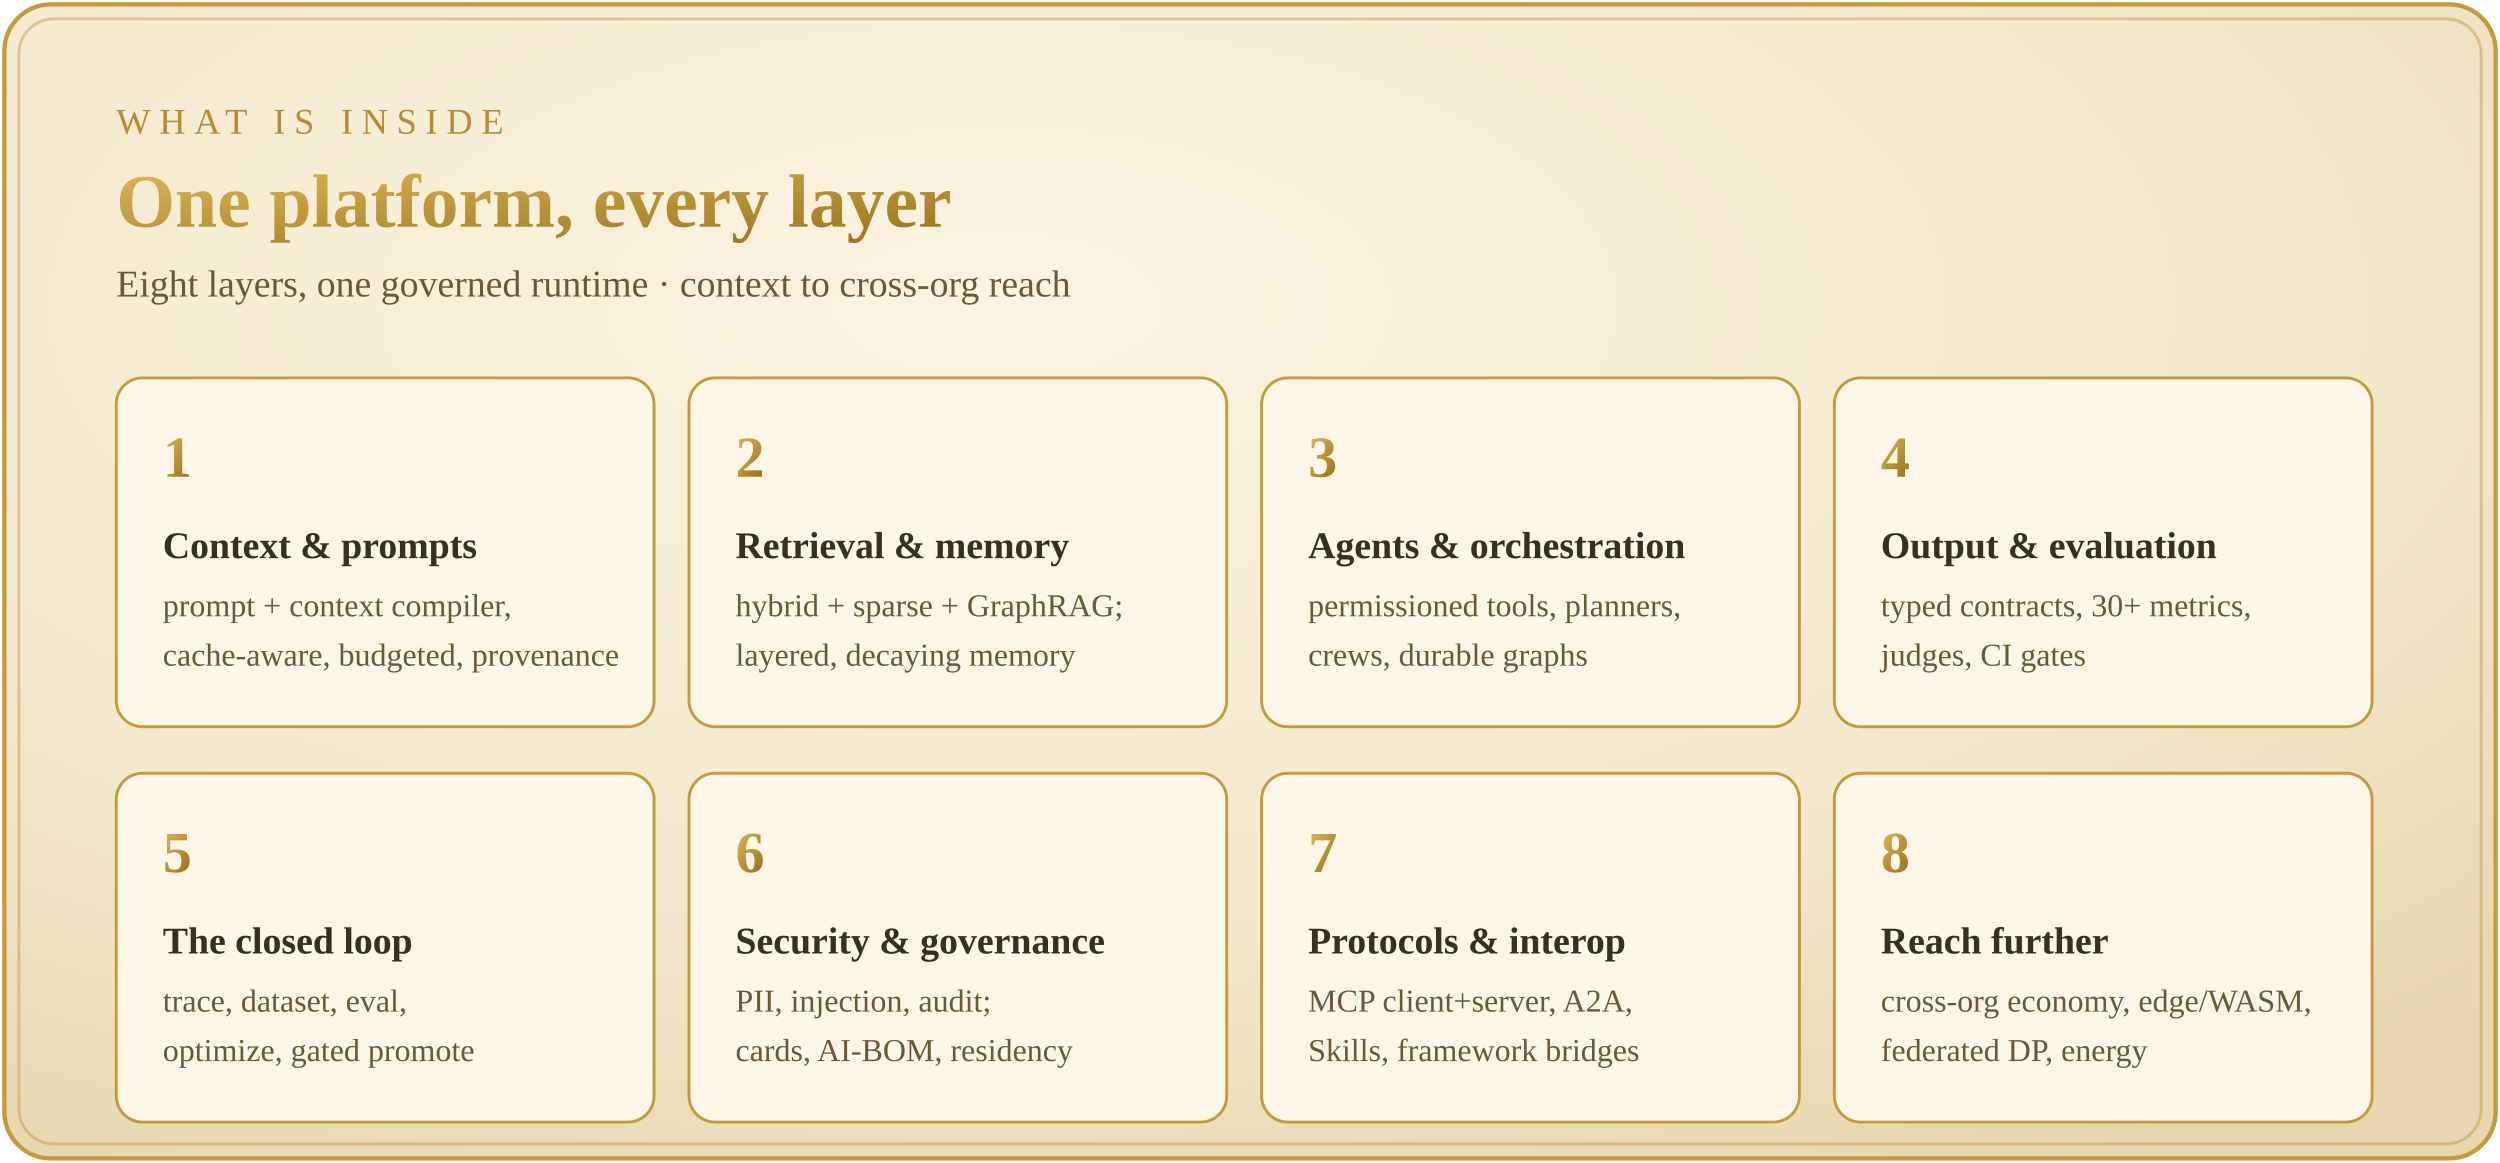
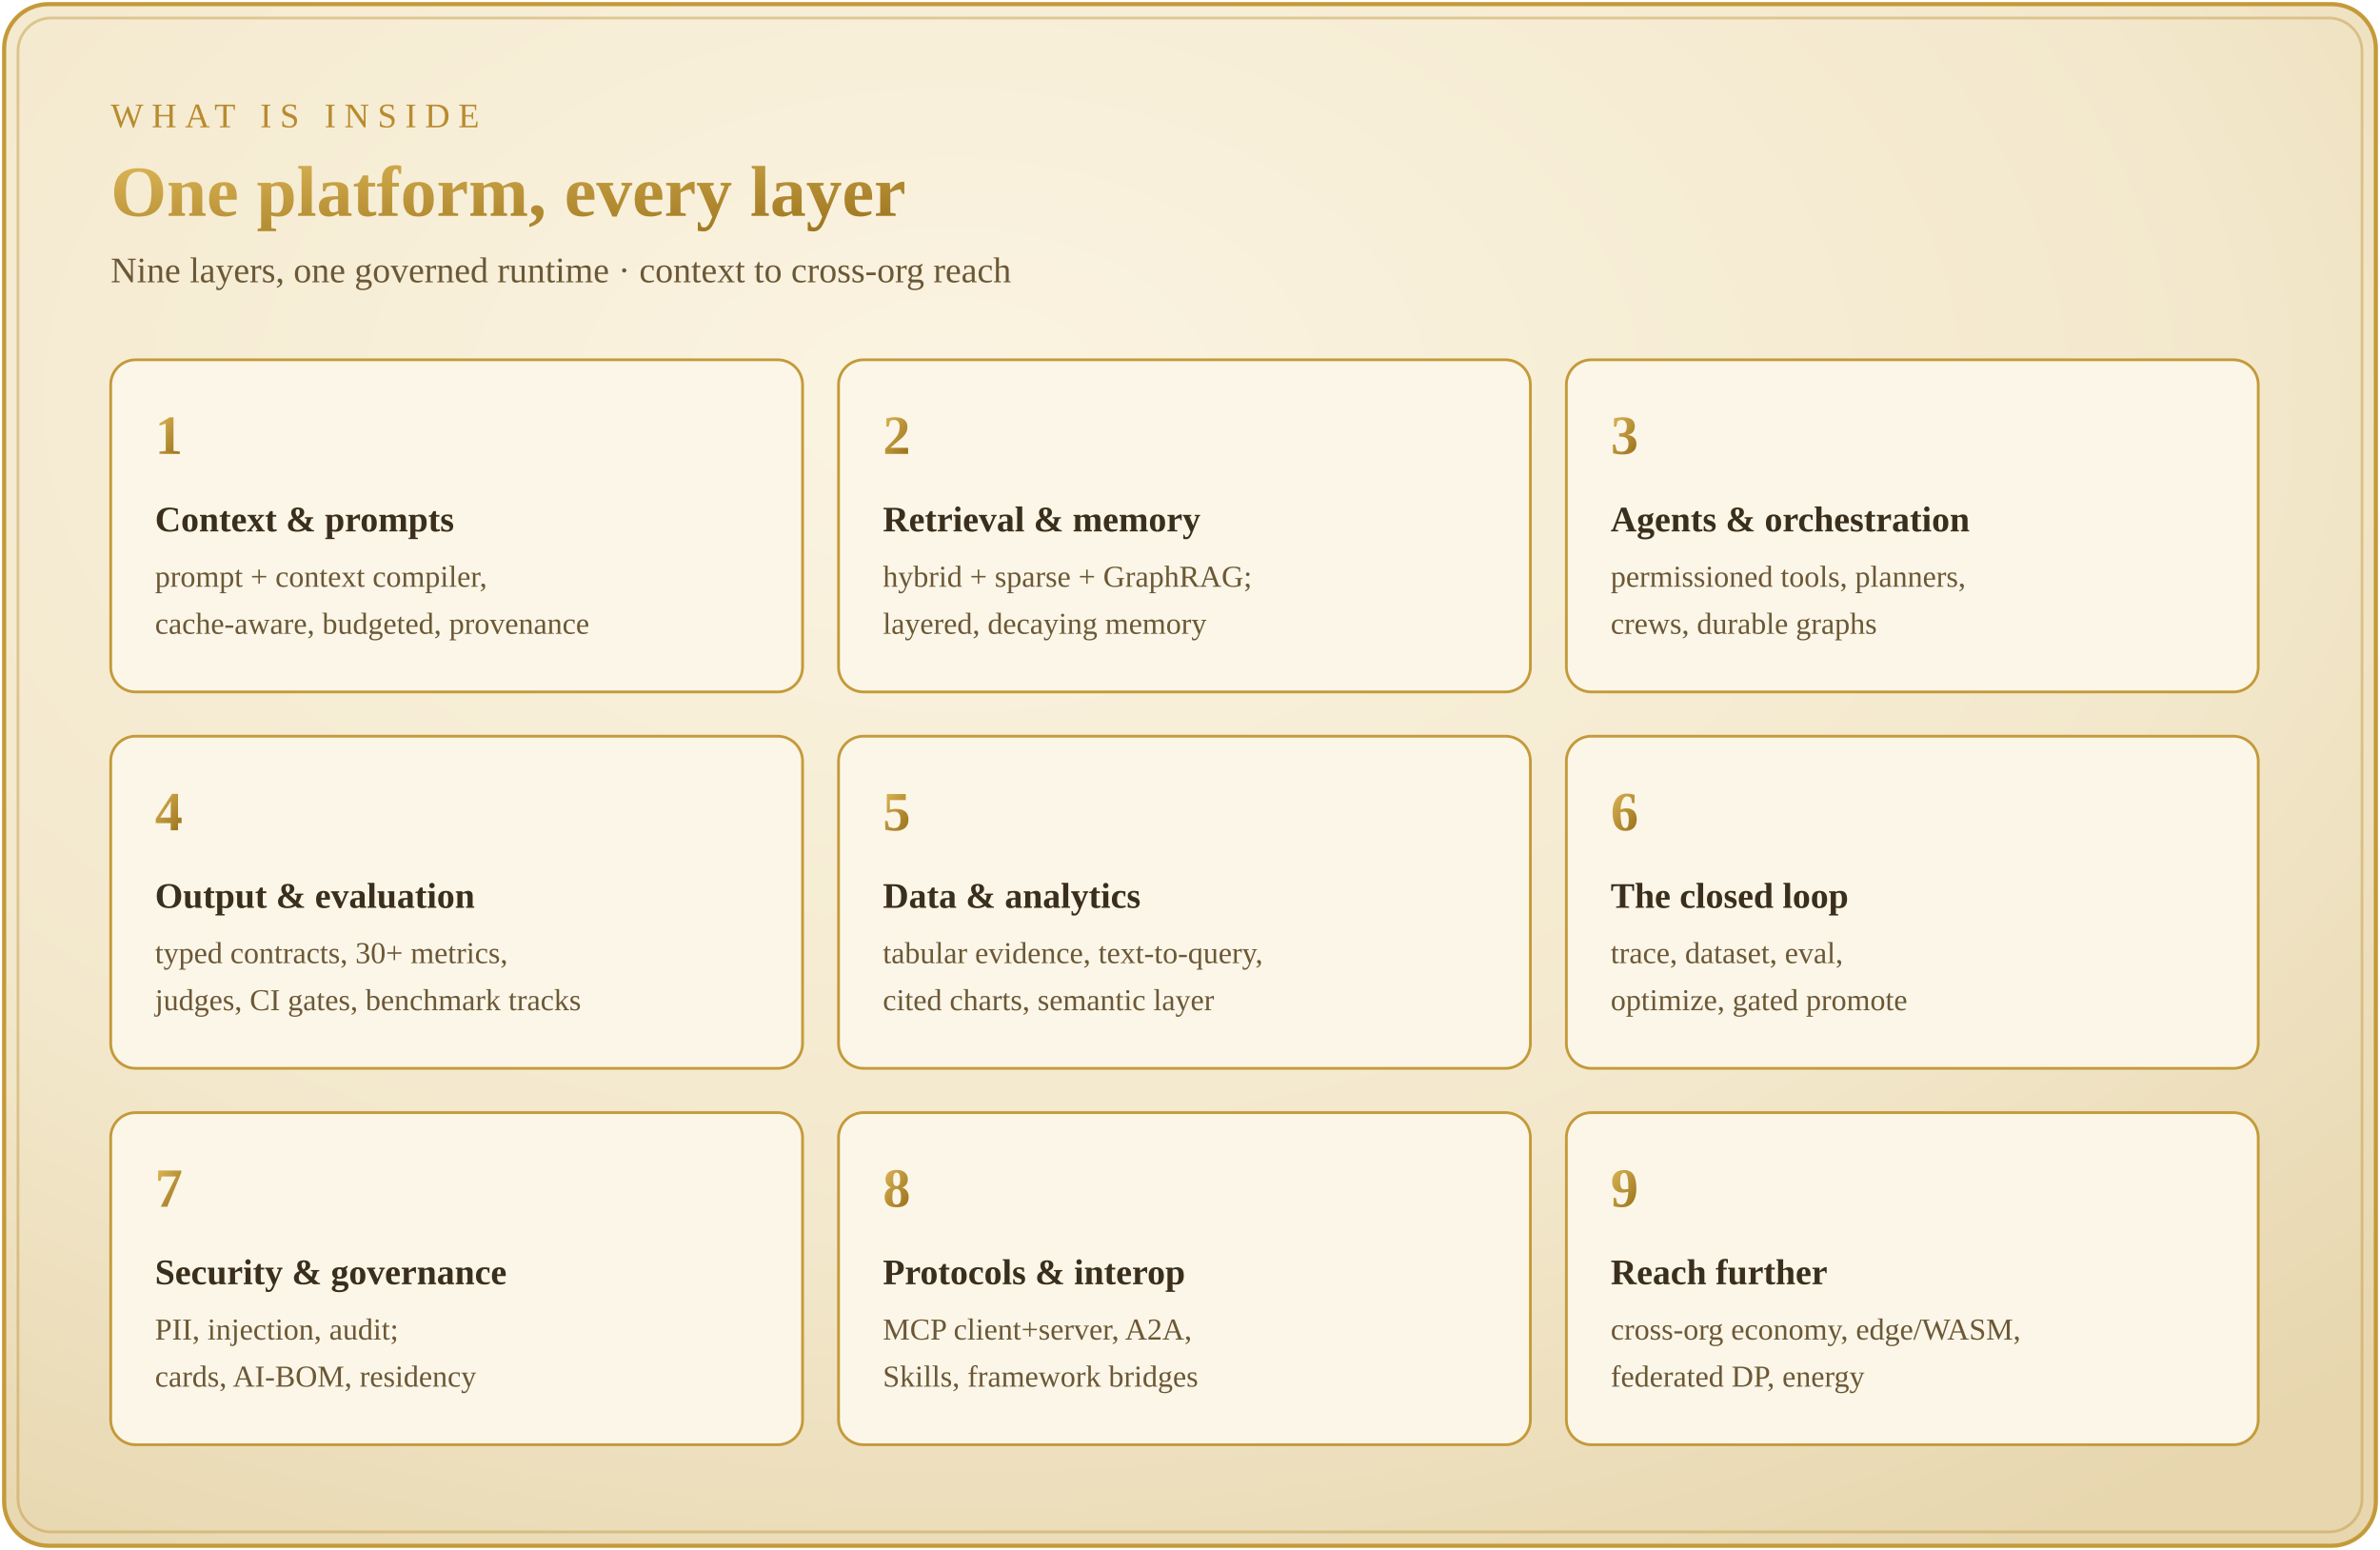
- <svg xmlns="http://www.w3.org/2000/svg" width="860" height="400" viewBox="0 0 860 400" role="img" aria-labelledby="feat_t feat_d">
+ <svg xmlns="http://www.w3.org/2000/svg" width="860" height="560" viewBox="0 0 860 560" role="img" aria-labelledby="feat_t feat_d">
  <defs>
    <radialGradient id="feat_parch" cx="40%" cy="26%" r="86%">
      <stop offset="0%" stop-color="#FBF4E2" />
      <stop offset="62%" stop-color="#F3E8CC" />
      <stop offset="100%" stop-color="#E7D6AE" />
    </radialGradient>
    <linearGradient id="feat_gold" x1="0" y1="0" x2="0" y2="1">
      <stop offset="0%" stop-color="#E6CC78" />
      <stop offset="52%" stop-color="#C49A3A" />
      <stop offset="100%" stop-color="#9A721C" />
    </linearGradient>
    <linearGradient id="feat_goldtext" x1="0" y1="0" x2="1" y2="1">
      <stop offset="0%" stop-color="#D9B354" />
      <stop offset="100%" stop-color="#9A721C" />
    </linearGradient>
  </defs>
-   <rect x="1.5" y="1.5" width="857" height="397" rx="16" fill="url(#feat_parch)" stroke="#C49A3A" stroke-width="1.5" />
-   <rect x="6.5" y="6.5" width="847" height="387" rx="12" fill="none" stroke="#B98B2E" stroke-width="1" opacity="0.4" />
+   <rect x="1.5" y="1.5" width="857" height="557" rx="16" fill="url(#feat_parch)" stroke="#C49A3A" stroke-width="1.5" />
+   <rect x="6.5" y="6.5" width="847" height="547" rx="12" fill="none" stroke="#B98B2E" stroke-width="1" opacity="0.4" />
  <g font-family="Georgia, 'Times New Roman', serif">
    <text x="40" y="46" font-size="12.5" letter-spacing="3" fill="#B98B2E">WHAT IS INSIDE</text>
    <text x="40" y="78" font-size="26" font-weight="700" fill="url(#feat_goldtext)">One platform, every layer</text>
-     <text x="40" y="102" font-size="13" fill="#6B5836">Eight layers, one governed runtime · context to cross-org reach</text>
-     <rect x="40" y="130" width="185" height="120" rx="9" fill="#FCF6E8" stroke="#C49A3A" stroke-width="1" />
+     <text x="40" y="102" font-size="13" fill="#6B5836">Nine layers, one governed runtime · context to cross-org reach</text>
+     <rect x="40" y="130" width="250" height="120" rx="9" fill="#FCF6E8" stroke="#C49A3A" stroke-width="1" />
    <text x="56" y="164" font-size="20" font-weight="700" fill="url(#feat_goldtext)">1</text>
    <text x="56" y="192" font-size="13" font-weight="700" fill="#3A2E1C">Context &amp; prompts</text>
    <text x="56" y="212" font-size="11" fill="#6B5836">prompt + context compiler,</text>
    <text x="56" y="229" font-size="11" fill="#6B5836">cache-aware, budgeted, provenance</text>
-     <rect x="237" y="130" width="185" height="120" rx="9" fill="#FCF6E8" stroke="#C49A3A" stroke-width="1" />
-     <text x="253" y="164" font-size="20" font-weight="700" fill="url(#feat_goldtext)">2</text>
-     <text x="253" y="192" font-size="13" font-weight="700" fill="#3A2E1C">Retrieval &amp; memory</text>
-     <text x="253" y="212" font-size="11" fill="#6B5836">hybrid + sparse + GraphRAG;</text>
-     <text x="253" y="229" font-size="11" fill="#6B5836">layered, decaying memory</text>
-     <rect x="434" y="130" width="185" height="120" rx="9" fill="#FCF6E8" stroke="#C49A3A" stroke-width="1" />
-     <text x="450" y="164" font-size="20" font-weight="700" fill="url(#feat_goldtext)">3</text>
-     <text x="450" y="192" font-size="13" font-weight="700" fill="#3A2E1C">Agents &amp; orchestration</text>
-     <text x="450" y="212" font-size="11" fill="#6B5836">permissioned tools, planners,</text>
-     <text x="450" y="229" font-size="11" fill="#6B5836">crews, durable graphs</text>
-     <rect x="631" y="130" width="185" height="120" rx="9" fill="#FCF6E8" stroke="#C49A3A" stroke-width="1" />
-     <text x="647" y="164" font-size="20" font-weight="700" fill="url(#feat_goldtext)">4</text>
-     <text x="647" y="192" font-size="13" font-weight="700" fill="#3A2E1C">Output &amp; evaluation</text>
-     <text x="647" y="212" font-size="11" fill="#6B5836">typed contracts, 30+ metrics,</text>
-     <text x="647" y="229" font-size="11" fill="#6B5836">judges, CI gates</text>
-     <rect x="40" y="266" width="185" height="120" rx="9" fill="#FCF6E8" stroke="#C49A3A" stroke-width="1" />
-     <text x="56" y="300" font-size="20" font-weight="700" fill="url(#feat_goldtext)">5</text>
-     <text x="56" y="328" font-size="13" font-weight="700" fill="#3A2E1C">The closed loop</text>
-     <text x="56" y="348" font-size="11" fill="#6B5836">trace, dataset, eval,</text>
-     <text x="56" y="365" font-size="11" fill="#6B5836">optimize, gated promote</text>
-     <rect x="237" y="266" width="185" height="120" rx="9" fill="#FCF6E8" stroke="#C49A3A" stroke-width="1" />
-     <text x="253" y="300" font-size="20" font-weight="700" fill="url(#feat_goldtext)">6</text>
-     <text x="253" y="328" font-size="13" font-weight="700" fill="#3A2E1C">Security &amp; governance</text>
-     <text x="253" y="348" font-size="11" fill="#6B5836">PII, injection, audit;</text>
-     <text x="253" y="365" font-size="11" fill="#6B5836">cards, AI-BOM, residency</text>
-     <rect x="434" y="266" width="185" height="120" rx="9" fill="#FCF6E8" stroke="#C49A3A" stroke-width="1" />
-     <text x="450" y="300" font-size="20" font-weight="700" fill="url(#feat_goldtext)">7</text>
-     <text x="450" y="328" font-size="13" font-weight="700" fill="#3A2E1C">Protocols &amp; interop</text>
-     <text x="450" y="348" font-size="11" fill="#6B5836">MCP client+server, A2A,</text>
-     <text x="450" y="365" font-size="11" fill="#6B5836">Skills, framework bridges</text>
-     <rect x="631" y="266" width="185" height="120" rx="9" fill="#FCF6E8" stroke="#C49A3A" stroke-width="1" />
-     <text x="647" y="300" font-size="20" font-weight="700" fill="url(#feat_goldtext)">8</text>
-     <text x="647" y="328" font-size="13" font-weight="700" fill="#3A2E1C">Reach further</text>
-     <text x="647" y="348" font-size="11" fill="#6B5836">cross-org economy, edge/WASM,</text>
-     <text x="647" y="365" font-size="11" fill="#6B5836">federated DP, energy</text>
+     <rect x="303" y="130" width="250" height="120" rx="9" fill="#FCF6E8" stroke="#C49A3A" stroke-width="1" />
+     <text x="319" y="164" font-size="20" font-weight="700" fill="url(#feat_goldtext)">2</text>
+     <text x="319" y="192" font-size="13" font-weight="700" fill="#3A2E1C">Retrieval &amp; memory</text>
+     <text x="319" y="212" font-size="11" fill="#6B5836">hybrid + sparse + GraphRAG;</text>
+     <text x="319" y="229" font-size="11" fill="#6B5836">layered, decaying memory</text>
+     <rect x="566" y="130" width="250" height="120" rx="9" fill="#FCF6E8" stroke="#C49A3A" stroke-width="1" />
+     <text x="582" y="164" font-size="20" font-weight="700" fill="url(#feat_goldtext)">3</text>
+     <text x="582" y="192" font-size="13" font-weight="700" fill="#3A2E1C">Agents &amp; orchestration</text>
+     <text x="582" y="212" font-size="11" fill="#6B5836">permissioned tools, planners,</text>
+     <text x="582" y="229" font-size="11" fill="#6B5836">crews, durable graphs</text>
+     <rect x="40" y="266" width="250" height="120" rx="9" fill="#FCF6E8" stroke="#C49A3A" stroke-width="1" />
+     <text x="56" y="300" font-size="20" font-weight="700" fill="url(#feat_goldtext)">4</text>
+     <text x="56" y="328" font-size="13" font-weight="700" fill="#3A2E1C">Output &amp; evaluation</text>
+     <text x="56" y="348" font-size="11" fill="#6B5836">typed contracts, 30+ metrics,</text>
+     <text x="56" y="365" font-size="11" fill="#6B5836">judges, CI gates, benchmark tracks</text>
+     <rect x="303" y="266" width="250" height="120" rx="9" fill="#FCF6E8" stroke="#C49A3A" stroke-width="1" />
+     <text x="319" y="300" font-size="20" font-weight="700" fill="url(#feat_goldtext)">5</text>
+     <text x="319" y="328" font-size="13" font-weight="700" fill="#3A2E1C">Data &amp; analytics</text>
+     <text x="319" y="348" font-size="11" fill="#6B5836">tabular evidence, text-to-query,</text>
+     <text x="319" y="365" font-size="11" fill="#6B5836">cited charts, semantic layer</text>
+     <rect x="566" y="266" width="250" height="120" rx="9" fill="#FCF6E8" stroke="#C49A3A" stroke-width="1" />
+     <text x="582" y="300" font-size="20" font-weight="700" fill="url(#feat_goldtext)">6</text>
+     <text x="582" y="328" font-size="13" font-weight="700" fill="#3A2E1C">The closed loop</text>
+     <text x="582" y="348" font-size="11" fill="#6B5836">trace, dataset, eval,</text>
+     <text x="582" y="365" font-size="11" fill="#6B5836">optimize, gated promote</text>
+     <rect x="40" y="402" width="250" height="120" rx="9" fill="#FCF6E8" stroke="#C49A3A" stroke-width="1" />
+     <text x="56" y="436" font-size="20" font-weight="700" fill="url(#feat_goldtext)">7</text>
+     <text x="56" y="464" font-size="13" font-weight="700" fill="#3A2E1C">Security &amp; governance</text>
+     <text x="56" y="484" font-size="11" fill="#6B5836">PII, injection, audit;</text>
+     <text x="56" y="501" font-size="11" fill="#6B5836">cards, AI-BOM, residency</text>
+     <rect x="303" y="402" width="250" height="120" rx="9" fill="#FCF6E8" stroke="#C49A3A" stroke-width="1" />
+     <text x="319" y="436" font-size="20" font-weight="700" fill="url(#feat_goldtext)">8</text>
+     <text x="319" y="464" font-size="13" font-weight="700" fill="#3A2E1C">Protocols &amp; interop</text>
+     <text x="319" y="484" font-size="11" fill="#6B5836">MCP client+server, A2A,</text>
+     <text x="319" y="501" font-size="11" fill="#6B5836">Skills, framework bridges</text>
+     <rect x="566" y="402" width="250" height="120" rx="9" fill="#FCF6E8" stroke="#C49A3A" stroke-width="1" />
+     <text x="582" y="436" font-size="20" font-weight="700" fill="url(#feat_goldtext)">9</text>
+     <text x="582" y="464" font-size="13" font-weight="700" fill="#3A2E1C">Reach further</text>
+     <text x="582" y="484" font-size="11" fill="#6B5836">cross-org economy, edge/WASM,</text>
+     <text x="582" y="501" font-size="11" fill="#6B5836">federated DP, energy</text>
  </g>
</svg>
